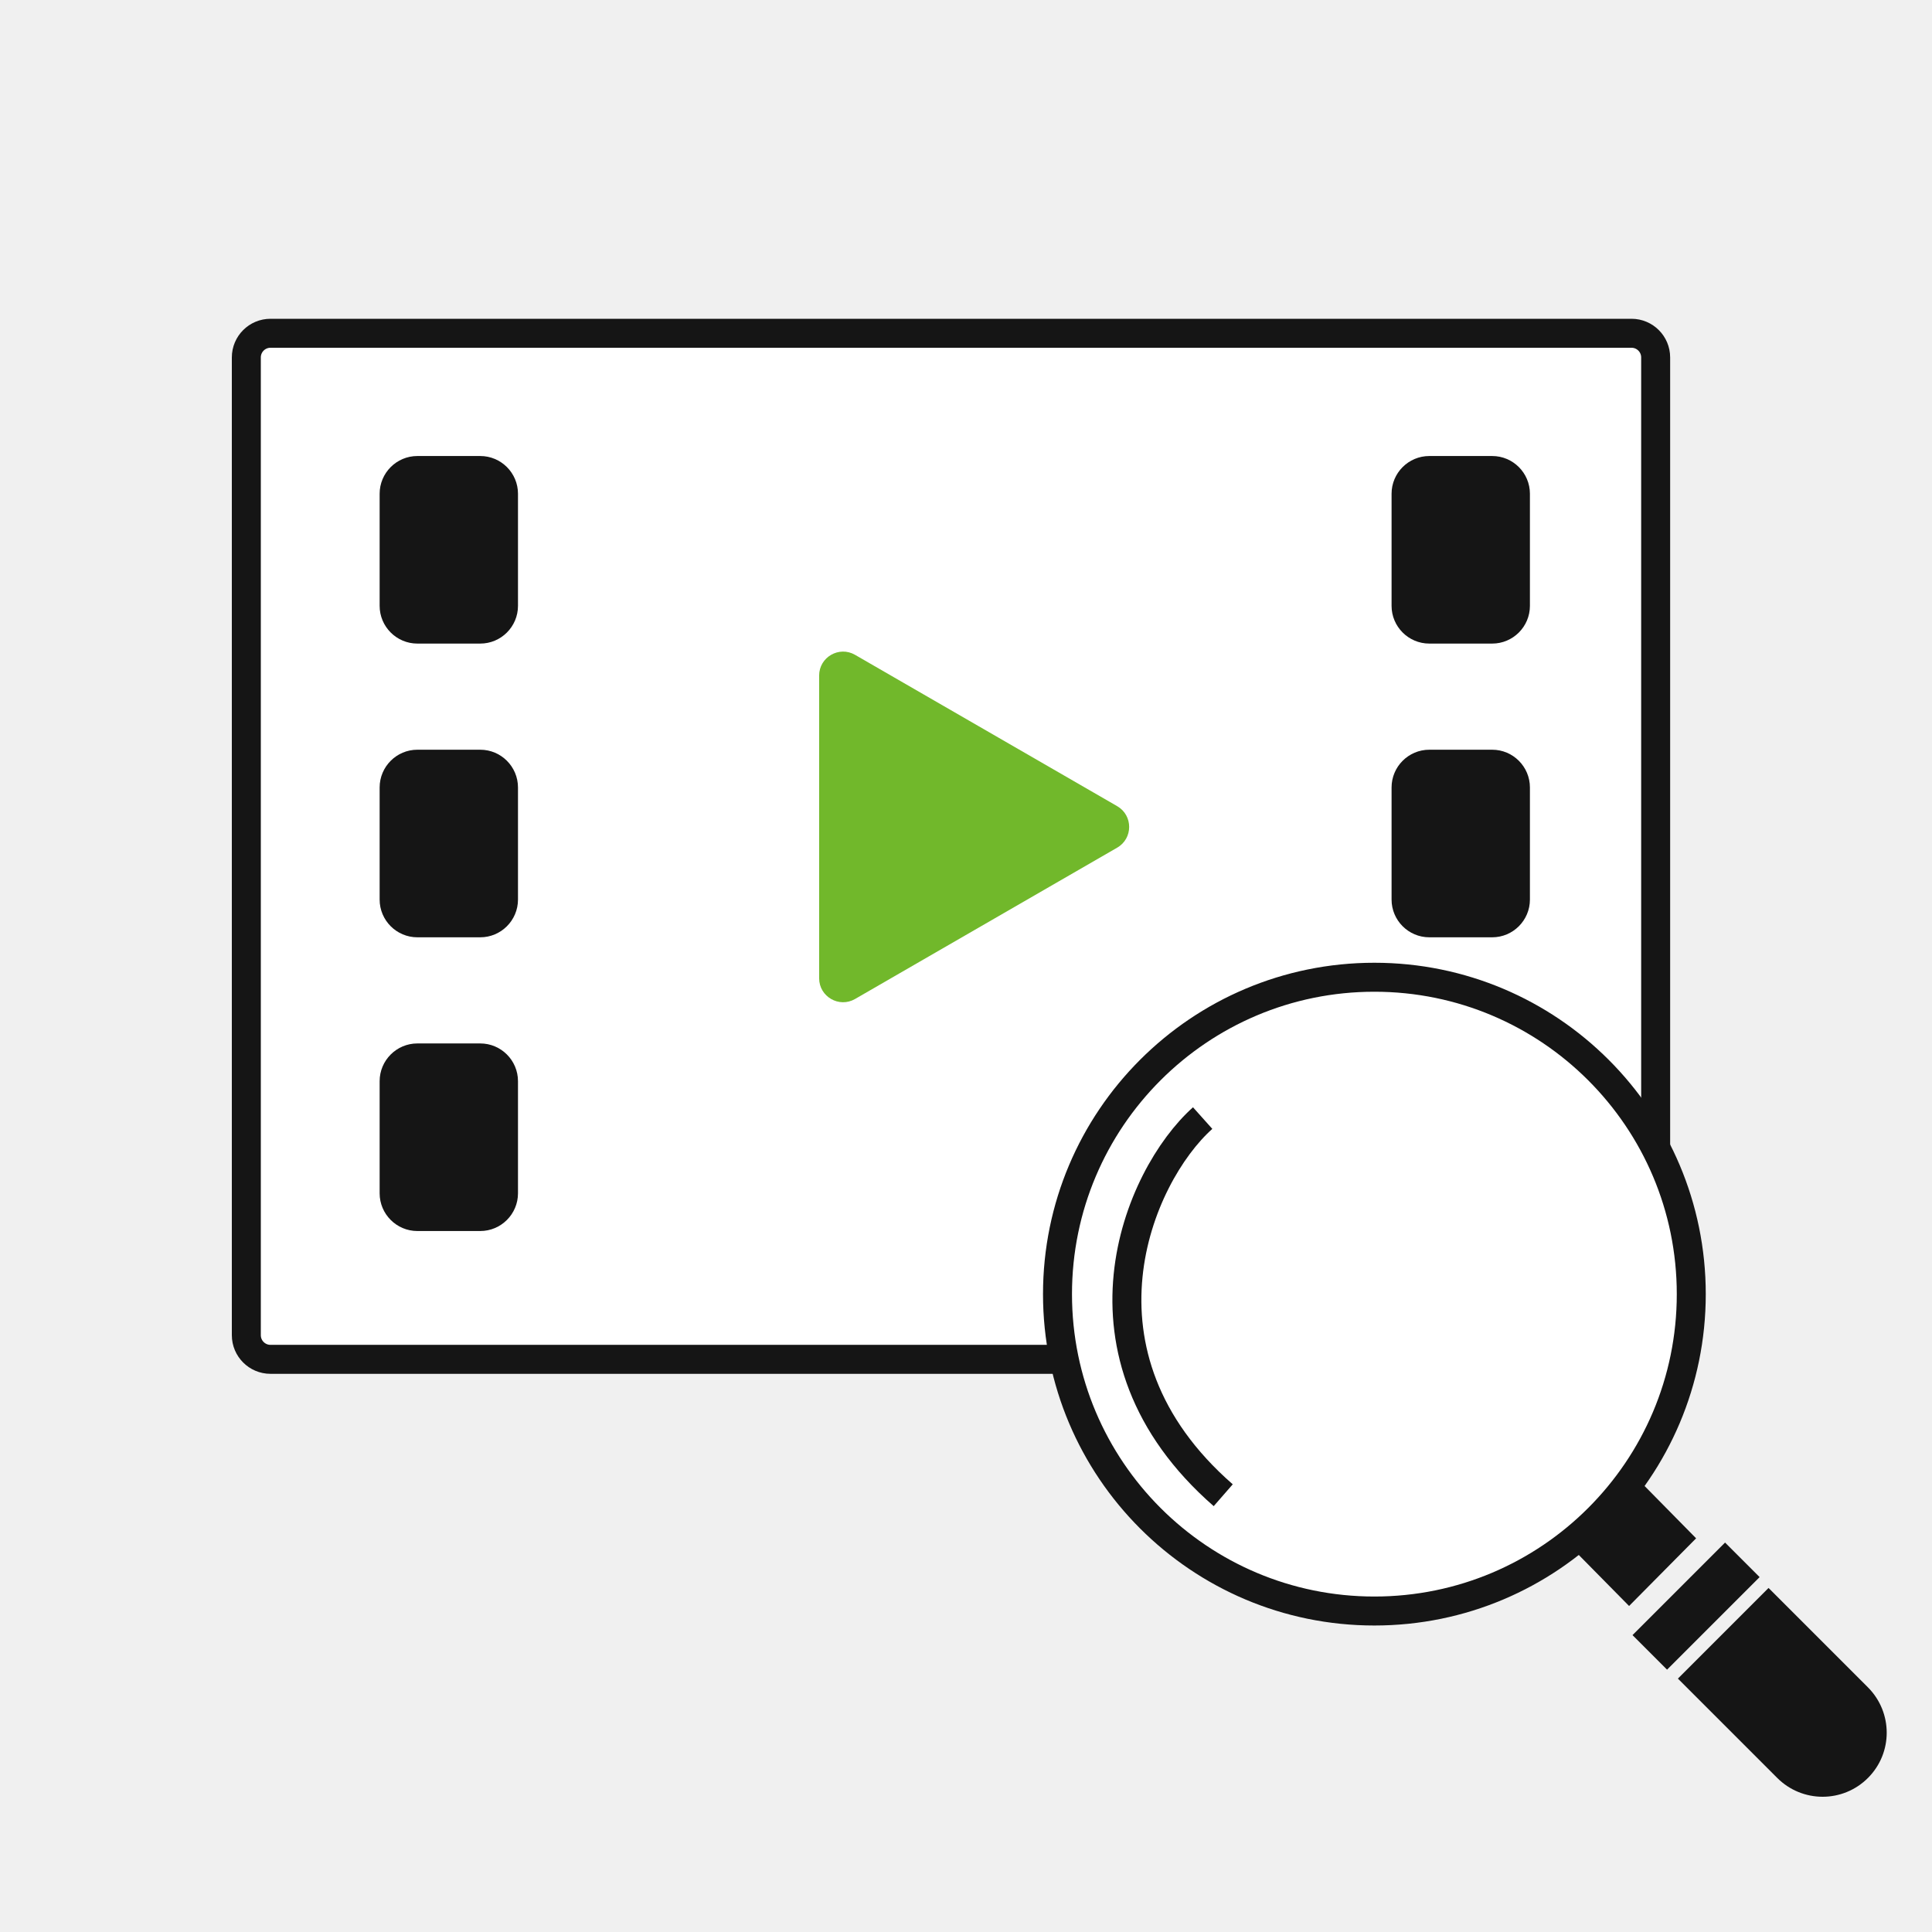
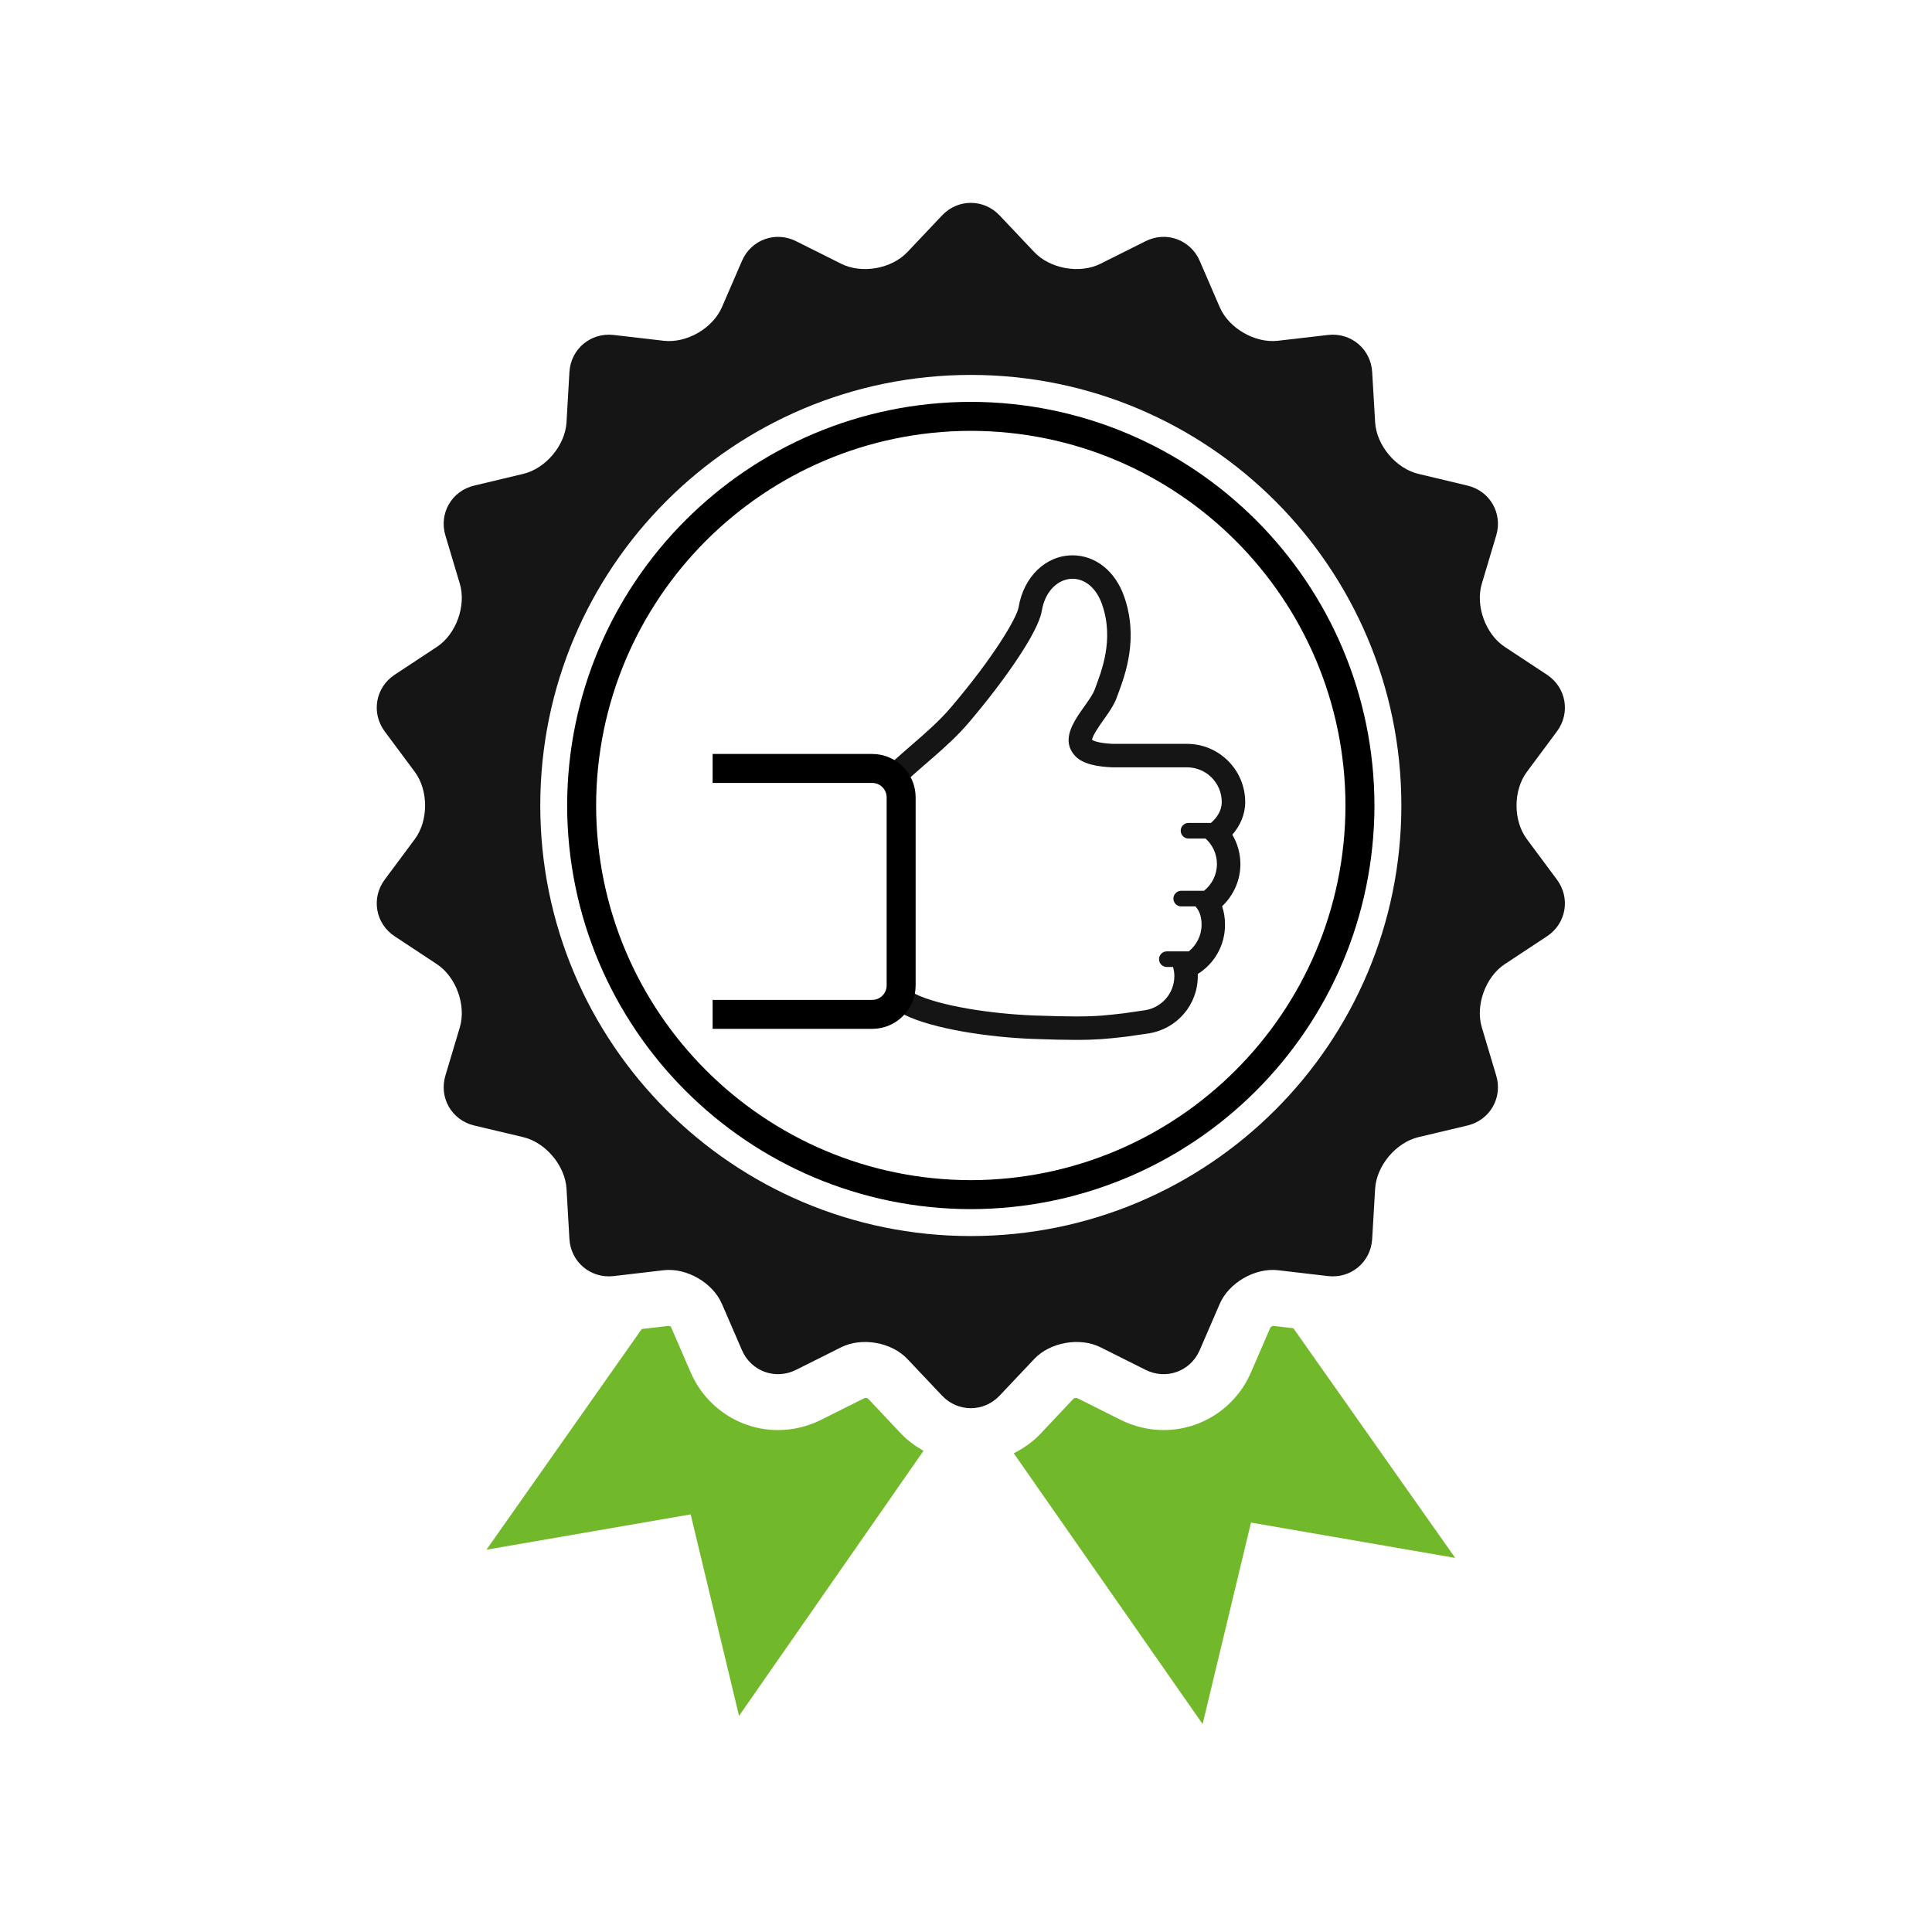
<svg xmlns="http://www.w3.org/2000/svg" width="200" height="200" viewBox="0 0 200 200" fill="none">
-   <rect x="25.5" y="34.5" width="145.893" height="106.218" rx="2.5" fill="white" stroke="#151515" stroke-width="3" />
-   <path d="M88.515 103.416L115.651 87.749C117.304 86.795 117.304 84.41 115.651 83.454L88.515 67.788C86.864 66.834 84.797 68.027 84.797 69.936V101.268C84.797 103.177 86.864 104.37 88.515 103.416Z" fill="#71B82B" />
-   <path d="M43.205 66.623H49.716C51.87 66.623 53.622 64.871 53.622 62.717V51.113C53.622 48.959 51.87 47.207 49.716 47.207H43.205C41.052 47.207 39.3 48.959 39.3 51.113V62.717C39.3 64.871 41.052 66.623 43.205 66.623Z" fill="#151515" />
-   <path d="M43.205 97.029H49.716C51.87 97.029 53.622 95.277 53.622 93.123V81.519C53.622 79.364 51.87 77.611 49.716 77.611H43.205C41.052 77.611 39.3 79.364 39.3 81.519V93.123C39.3 95.277 41.052 97.029 43.205 97.029Z" fill="#151515" />
-   <path d="M43.205 127.435H49.716C51.87 127.435 53.622 125.682 53.622 123.529V111.923C53.622 109.769 51.87 108.017 49.716 108.017H43.205C41.052 108.017 39.3 109.769 39.3 111.923V123.529C39.3 125.682 41.052 127.435 43.205 127.435Z" fill="#151515" />
-   <path d="M147.96 66.623H154.472C156.626 66.623 158.377 64.871 158.377 62.717V51.113C158.377 48.959 156.626 47.207 154.472 47.207H147.96C145.808 47.207 144.055 48.959 144.055 51.113V62.717C144.055 64.871 145.808 66.623 147.96 66.623Z" fill="#151515" />
-   <path d="M147.96 97.029H154.472C156.626 97.029 158.377 95.277 158.377 93.123V81.519C158.377 79.364 156.626 77.611 154.472 77.611H147.96C145.808 77.611 144.055 79.364 144.055 81.519V93.123C144.055 95.277 145.808 97.029 147.96 97.029Z" fill="#151515" />
-   <path d="M147.96 127.435H154.472C156.626 127.435 158.377 125.682 158.377 123.529V111.923C158.377 109.769 156.626 108.017 154.472 108.017H147.96C145.808 108.017 144.055 109.769 144.055 111.923V123.529C144.055 125.682 145.808 127.435 147.96 127.435Z" fill="#151515" />
-   <path d="M168.379 151.934L175.581 159.246L168.642 166.251L161.002 158.502L168.379 151.934Z" fill="#151515" />
-   <circle cx="142.276" cy="133.968" r="32.804" fill="white" stroke="#151515" stroke-width="3" />
-   <path d="M124.498 115.743C117.755 121.777 109.946 140.234 126.628 154.786" stroke="#151515" stroke-width="3" stroke-linejoin="round" />
-   <path d="M182.135 163.282H182.134L182.154 163.262L178.605 159.713L178.598 159.705L178.577 159.685L168.997 169.266L172.573 172.842L182.114 163.302L182.135 163.282Z" fill="#151515" />
-   <path d="M193.361 174.667L183.121 164.426L183.099 164.404L183.079 164.384L173.696 173.768L183.978 184.05C186.571 186.644 190.768 186.656 193.372 184.051C195.966 181.458 195.954 177.26 193.361 174.667Z" fill="#151515" />
+   <rect width="200" height="200" fill="white" />
+   <path d="M100.501 43.1L100.496 43.1C78.25 43.139 60.252 61.132 60.21 83.378L60.21 83.384C60.252 105.635 78.25 123.628 100.496 123.67L100.502 123.67C122.748 123.628 140.743 105.635 140.783 83.384L140.783 83.379C140.743 61.132 122.747 43.14 100.501 43.1ZM61.71 83.381H61.709H61.71Z" fill="white" stroke="black" stroke-width="3" />
+   <path d="M158.062 86.87C156.634 84.956 156.634 81.82 158.062 79.903L161.174 75.715C162.6 73.799 162.132 71.159 160.139 69.846L155.779 66.971C153.786 65.662 152.715 62.714 153.398 60.425L154.89 55.426C155.573 53.138 154.234 50.816 151.91 50.268L146.834 49.055C144.512 48.504 142.497 46.104 142.354 43.723L142.047 38.507C141.906 36.129 139.853 34.403 137.484 34.674L132.297 35.275C129.925 35.553 127.211 33.986 126.265 31.797L124.195 27.005C123.246 24.816 120.723 23.896 118.591 24.967L113.924 27.302C111.792 28.376 108.704 27.829 107.066 26.095L103.479 22.301C101.84 20.566 99.157 20.566 97.521 22.301L93.932 26.096C92.296 27.83 89.208 28.376 87.076 27.303L82.409 24.967C80.274 23.897 77.754 24.817 76.808 27.006L74.735 31.797C73.789 33.987 71.075 35.554 68.703 35.276L63.518 34.675C61.147 34.404 59.091 36.129 58.947 38.508L58.645 43.723C58.504 46.104 56.489 48.505 54.166 49.056L49.087 50.268C46.763 50.817 45.426 53.138 46.106 55.426L47.601 60.426C48.282 62.714 47.213 65.663 45.218 66.971L40.86 69.846C38.867 71.159 38.402 73.799 39.825 75.716L42.939 79.904C44.362 81.82 44.362 84.956 42.939 86.87L39.825 91.058C38.402 92.977 38.867 95.615 40.86 96.928L45.218 99.805C47.213 101.115 48.282 104.062 47.601 106.35L46.106 111.35C45.426 113.635 46.763 115.959 49.087 116.512L54.166 117.717C56.489 118.271 58.504 120.671 58.645 123.055L58.947 128.266C59.091 130.647 61.147 132.372 63.518 132.101L68.703 131.493C71.075 131.219 73.789 132.788 74.733 134.978L76.807 139.77C77.753 141.962 80.274 142.879 82.409 141.806L87.075 139.47C89.208 138.401 92.296 138.943 93.932 140.68L97.52 144.475C99.156 146.209 101.84 146.209 103.479 144.475L107.065 140.68C108.704 138.943 111.791 138.401 113.924 139.47L118.59 141.806C120.723 142.879 123.246 141.962 124.192 139.77L126.264 134.978C127.21 132.788 129.924 131.22 132.296 131.493L137.483 132.101C139.852 132.372 141.905 130.647 142.047 128.266L142.353 123.055C142.497 120.671 144.512 118.271 146.833 117.717L151.91 116.512C154.233 115.959 155.573 113.635 154.89 111.35L153.397 106.35C152.715 104.062 153.785 101.115 155.779 99.805L160.139 96.928C162.132 95.615 162.599 92.977 161.173 91.058L158.062 86.87ZM100.499 127.956C75.881 127.953 55.929 108.005 55.929 83.382C55.929 58.768 75.88 38.817 100.499 38.812C125.114 38.817 145.068 58.768 145.068 83.382C145.068 108.005 125.114 127.953 100.499 127.956Z" fill="#151515" />
+   <path d="M89.833 144.757C89.766 144.733 89.651 144.706 89.543 144.706L84.993 146.983C83.616 147.672 82.073 148.041 80.54 148.041C76.614 148.041 73.061 145.694 71.496 142.062L69.421 137.276C69.431 137.302 69.421 137.311 69.402 137.311C69.369 137.311 69.29 137.28 69.228 137.254L66.432 137.582L50.359 160.424L71.496 156.769L76.505 177.626L95.599 150.188C94.768 149.714 93.982 149.153 93.316 148.449L89.833 144.757Z" fill="#71B82B" />
+   <path d="M131.781 137.253C131.695 137.286 131.582 137.346 131.518 137.406L129.503 142.066C127.939 145.693 124.388 148.04 120.457 148.04C118.926 148.04 117.381 147.671 115.999 146.977L111.466 144.708C111.327 144.715 111.226 144.739 111.164 144.756L107.685 148.448C106.895 149.281 105.951 149.928 104.945 150.443L124.494 178.474L129.503 157.617L150.641 161.273L133.89 137.5L131.781 137.253Z" fill="#71B82B" />
+   <path d="M127.57 86.408C128.374 85.491 128.903 84.322 128.903 83.031C128.903 79.708 126.2 77.004 122.878 77.004H115.184C113.494 76.926 113.082 76.606 113.066 76.592L113.052 76.574C113.098 76.127 113.872 75.034 114.252 74.501C114.797 73.736 115.311 73.012 115.605 72.208L115.735 71.856C116.487 69.834 117.888 66.07 116.369 61.743C115.449 59.12 113.402 57.488 111.03 57.488C108.266 57.488 105.969 59.698 105.444 62.866C105.268 63.931 102.931 67.948 98.472 73.191C97.238 74.642 95.847 75.849 94.374 77.125C93.211 78.132 92.008 79.173 90.733 80.449C87.388 83.792 85.796 89.46 86.676 94.886C87.437 99.582 89.888 103.183 93.577 105.027C96.599 106.538 102.466 107.383 106.941 107.549C108.813 107.617 110.224 107.65 111.382 107.65C113.595 107.65 114.696 107.526 116.089 107.368L116.559 107.316L116.639 107.307L118.9 106.979L118.943 106.973C121.871 106.495 123.996 104 123.996 101.039L123.991 100.827C125.701 99.766 126.814 97.88 126.814 95.729C126.814 95 126.702 94.367 126.509 93.817C127.677 92.718 128.405 91.161 128.405 89.447C128.404 88.352 128.103 87.308 127.57 86.408ZM123.036 86.806H124.799C125.52 87.458 125.976 88.395 125.976 89.447C125.976 90.569 125.451 91.558 124.643 92.213H122.28C121.833 92.213 121.471 92.574 121.471 93.021C121.471 93.468 121.833 93.831 122.28 93.831H123.755C124.245 94.38 124.386 95.029 124.386 95.729C124.386 96.845 123.867 97.831 123.066 98.485H120.793C120.345 98.485 119.983 98.847 119.983 99.294C119.983 99.742 120.345 100.103 120.793 100.103H121.433C121.519 100.401 121.568 100.713 121.568 101.04C121.568 102.828 120.262 104.297 118.552 104.576L116.291 104.903C114.653 105.084 113.692 105.222 111.382 105.222C110.298 105.222 108.917 105.191 107.031 105.121C102.756 104.963 97.271 104.159 94.662 102.855C87.36 99.204 87.356 87.259 92.45 82.165C95.327 79.288 97.983 77.517 100.322 74.765C103.936 70.514 107.475 65.467 107.84 63.262C108.198 61.101 109.601 59.916 111.03 59.916C112.23 59.916 113.449 60.753 114.079 62.549C115.393 66.293 113.961 69.627 113.326 71.373C112.686 73.121 109.158 75.959 111.308 78.266C112.107 79.123 113.677 79.371 115.131 79.434H122.878C124.867 79.434 126.476 81.044 126.476 83.031C126.476 83.881 125.995 84.645 125.358 85.187H123.036C122.589 85.187 122.226 85.548 122.226 85.995C122.226 86.442 122.589 86.806 123.036 86.806Z" fill="#151515" />
+   <path d="M89.74 80.399H80.749C78.881 80.399 77.467 82.088 77.796 83.928L81.052 102.114C81.257 103.256 82.101 104.177 83.221 104.481L87.364 105.603C87.97 105.767 88.613 105.737 89.202 105.516L91.341 104.714C92.511 104.275 93.287 103.155 93.287 101.905V84.734C93.287 84.343 93.211 83.957 93.063 83.596L92.515 82.26C92.053 81.134 90.957 80.399 89.74 80.399Z" fill="white" />
+   <path d="M73.77 79.55H90.287C91.944 79.55 93.287 80.893 93.287 82.55V102.007C93.287 103.664 91.944 105.007 90.287 105.007H73.77" stroke="black" stroke-width="3" />
</svg>
